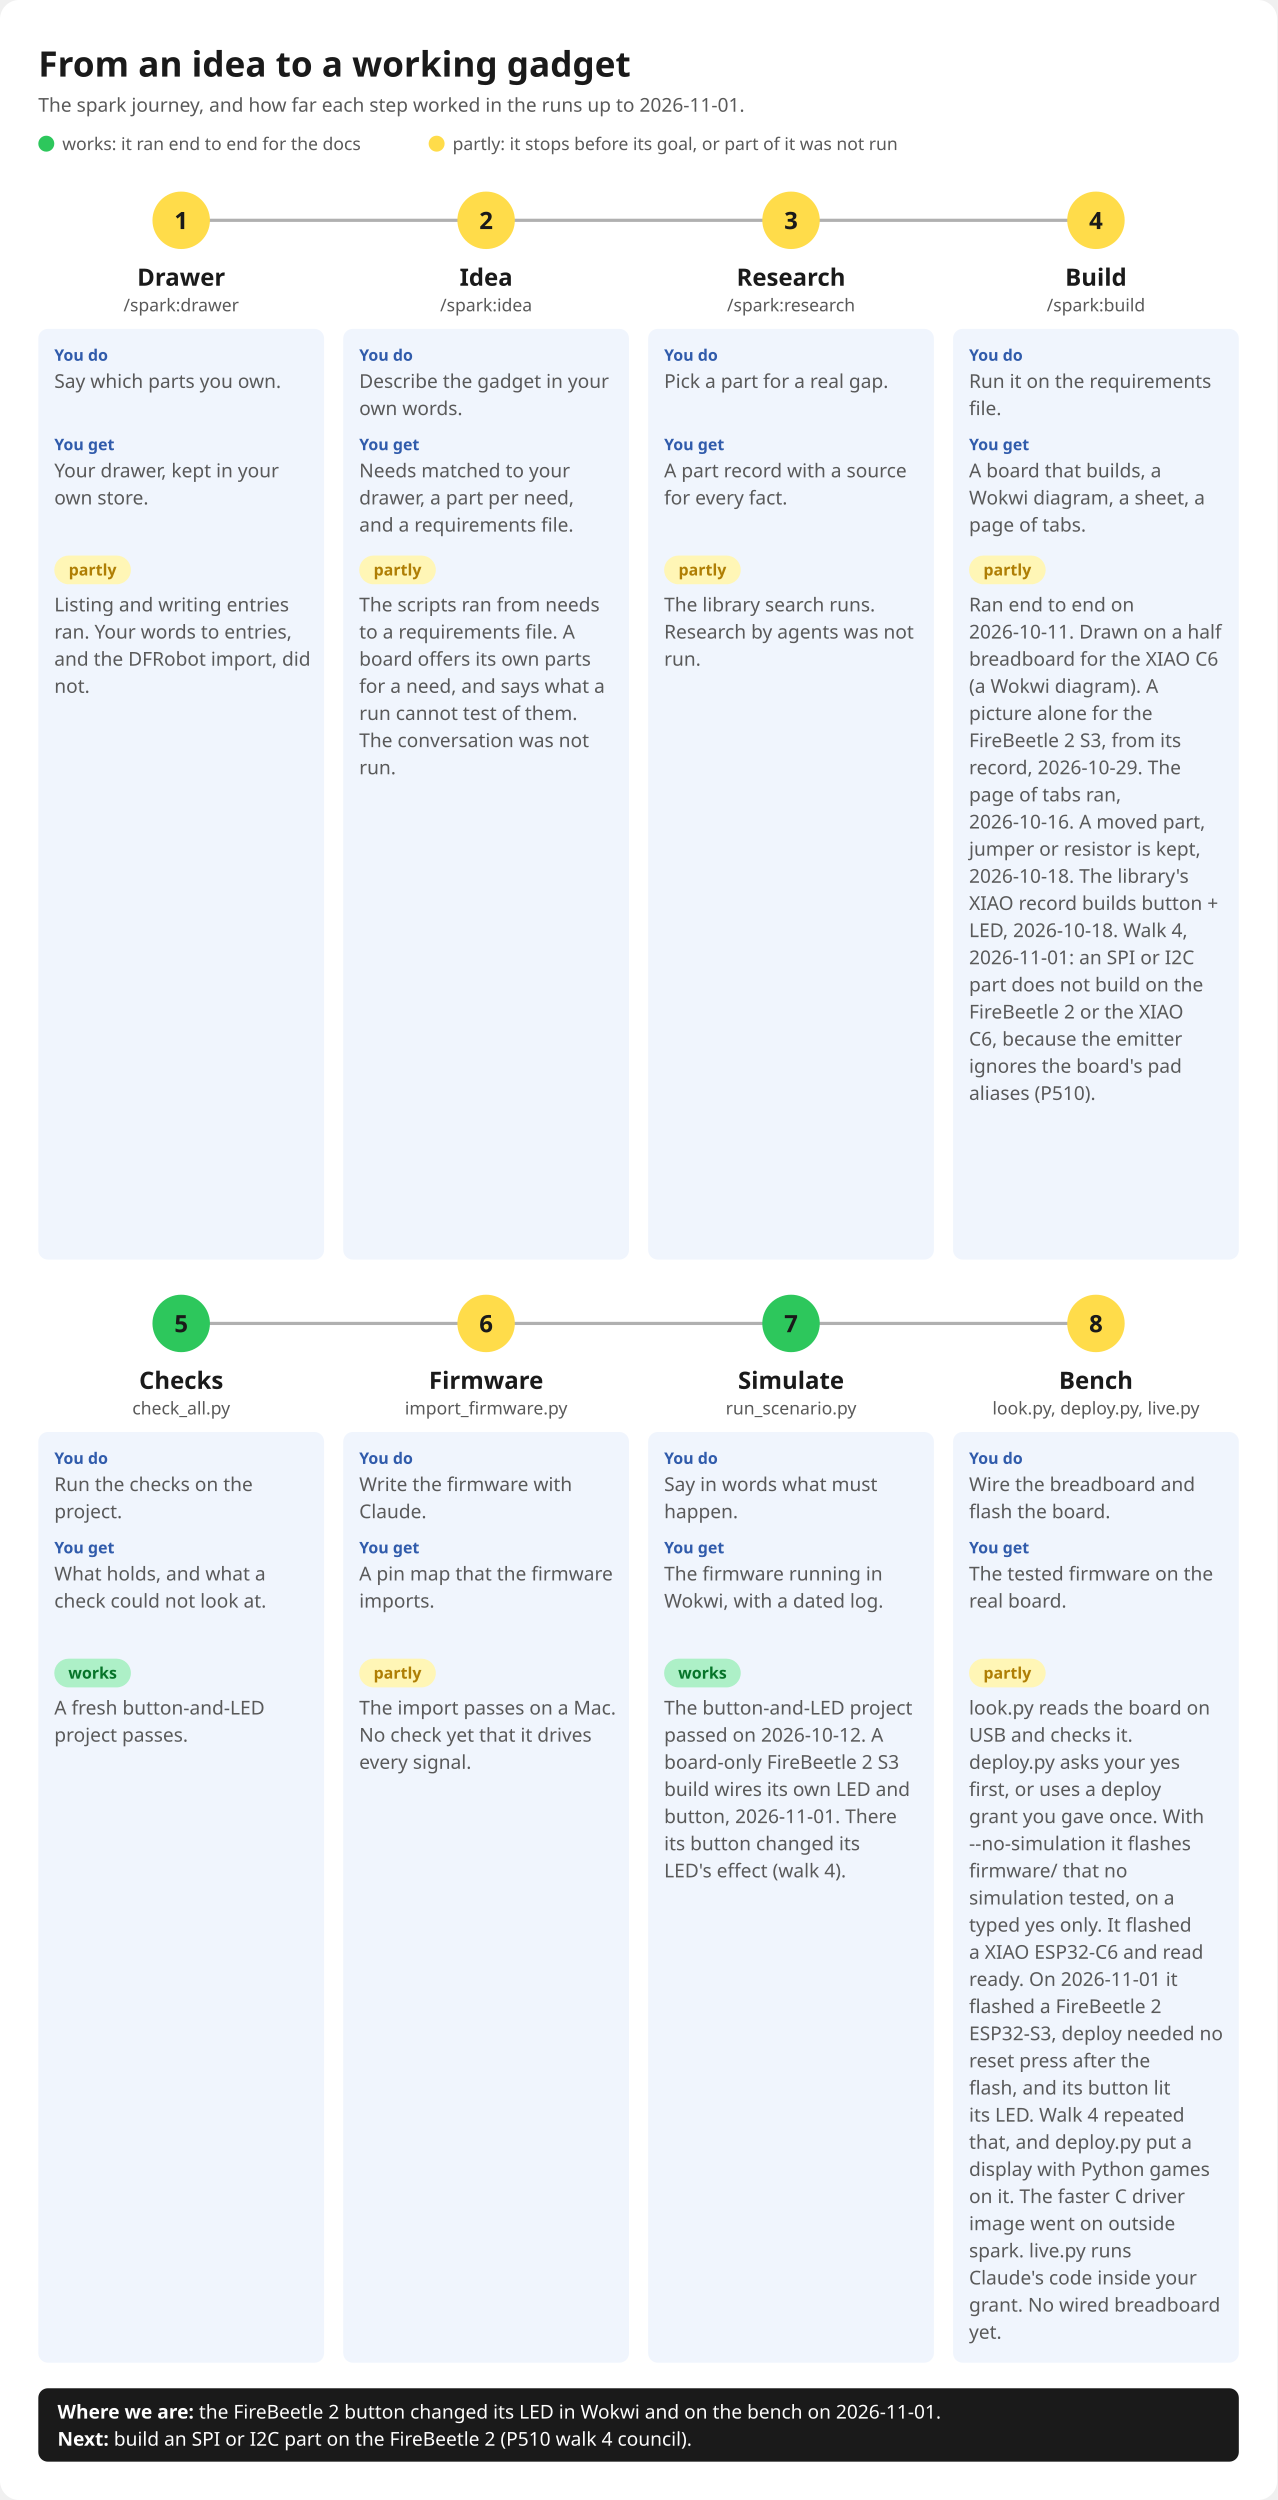
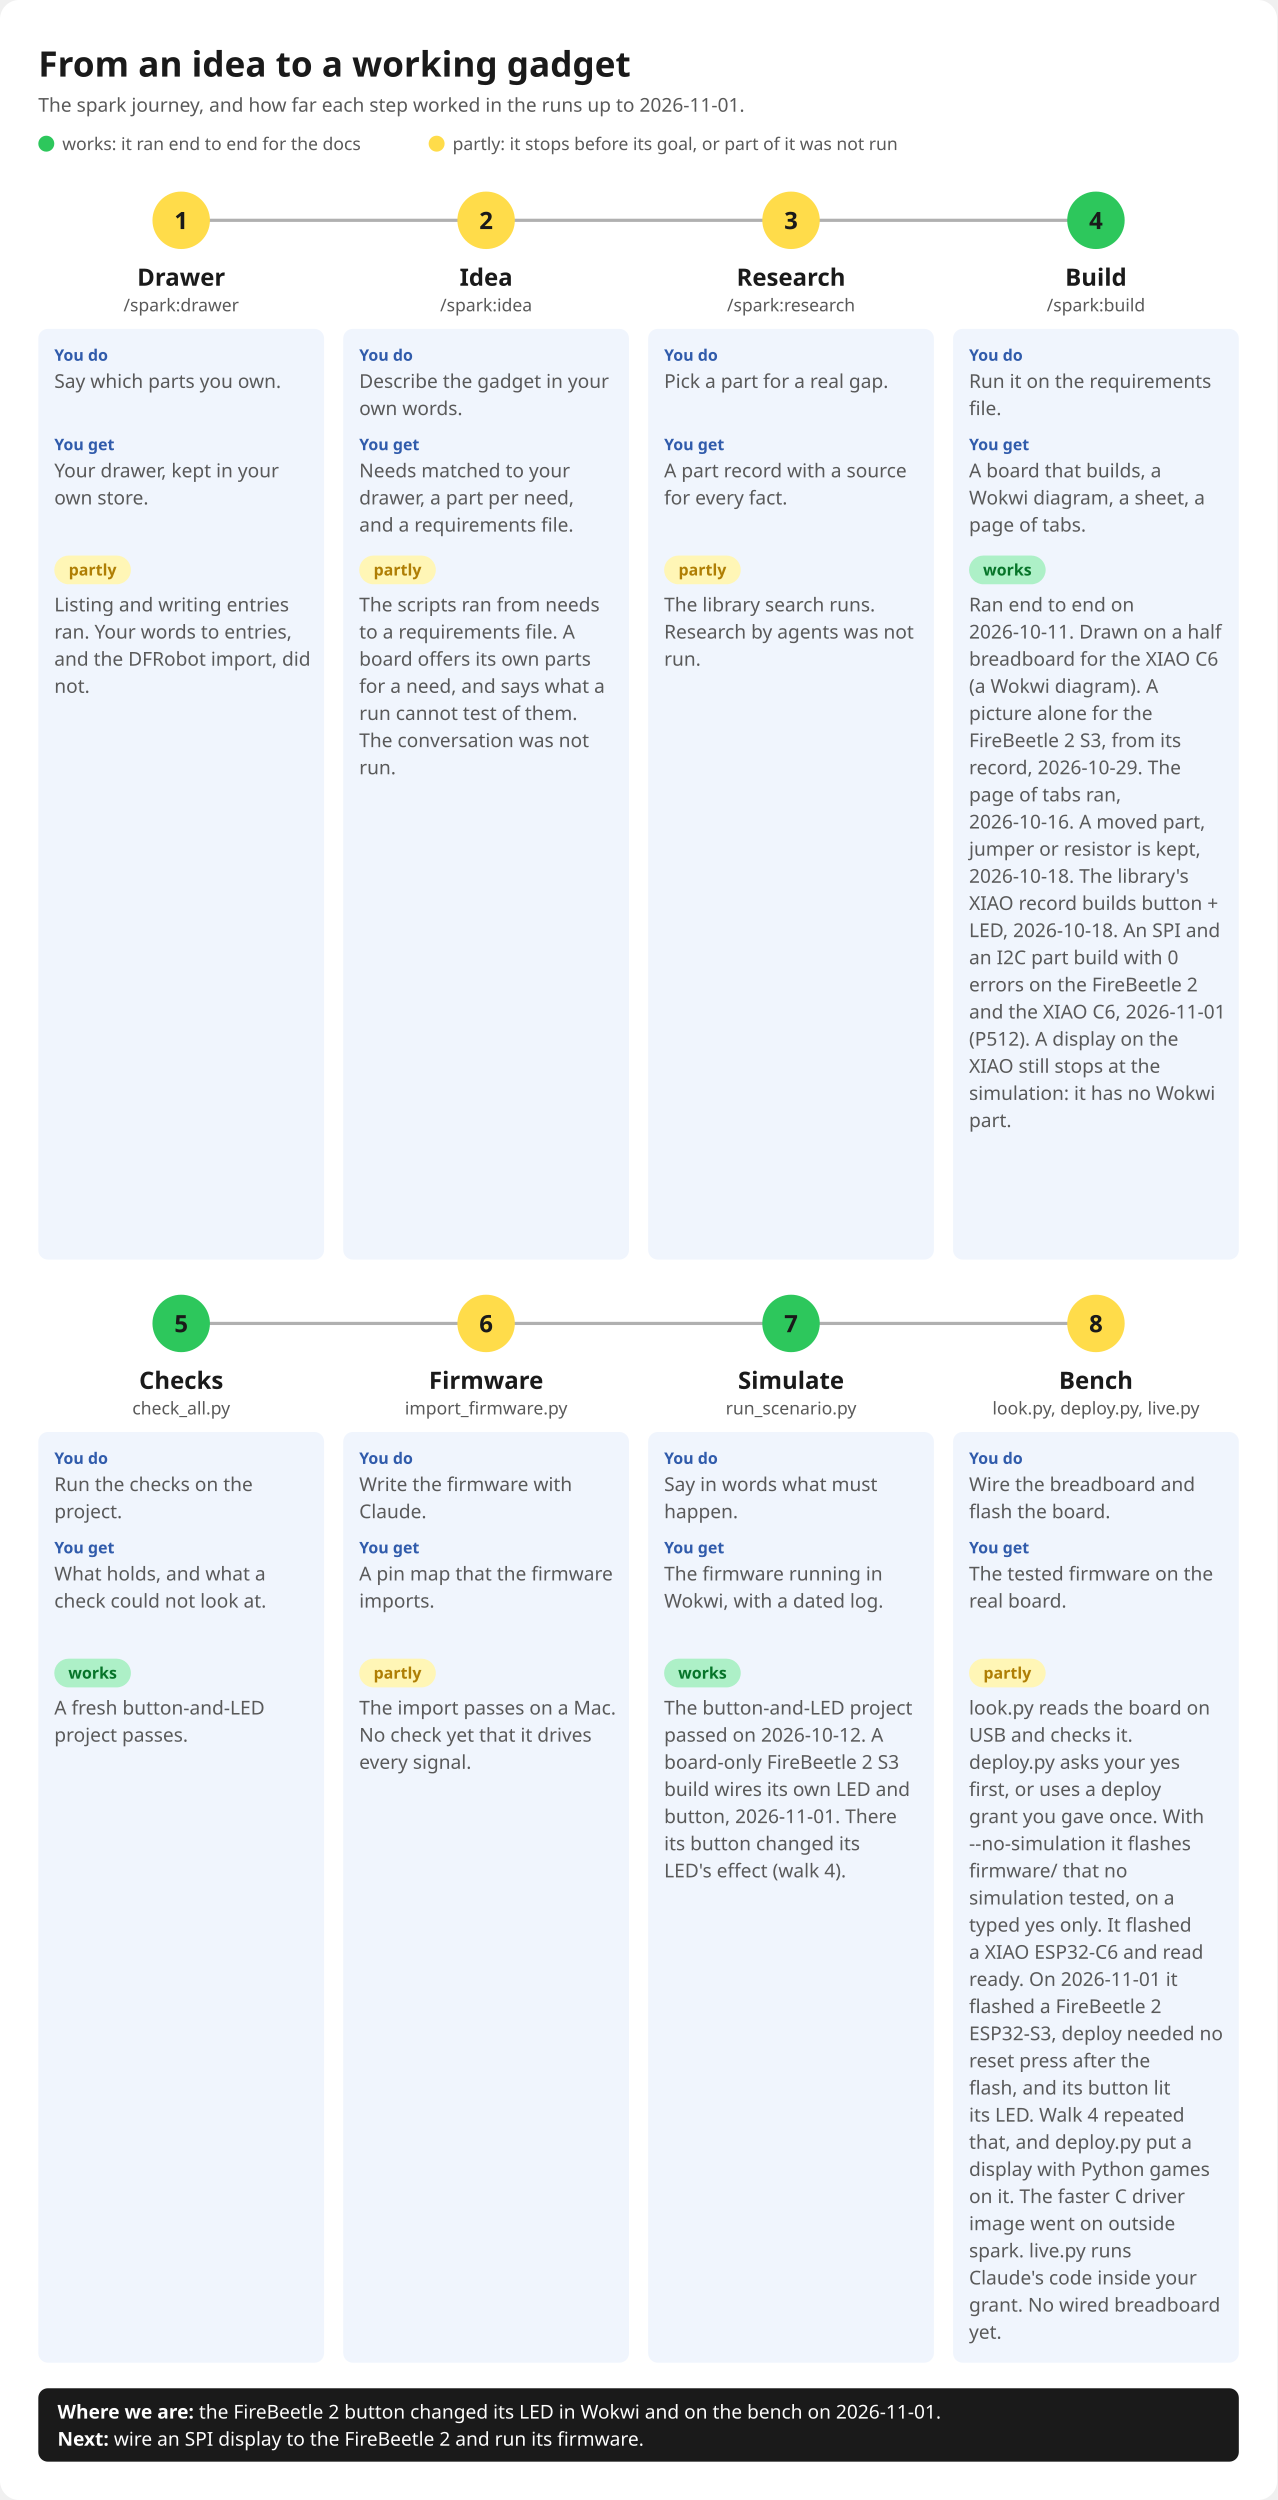
<svg xmlns="http://www.w3.org/2000/svg" viewBox="0 0 1600 3132" width="1600" height="3132" font-family="'Noto Sans', 'Helvetica Neue', Helvetica, Arial, sans-serif">
  <rect width="1600" height="3132" rx="24" fill="#ffffff" />
  <text x="48" y="96" font-size="44" font-weight="bold" fill="#1a1a1a" text-anchor="start">From an idea to a working gadget</text>
  <text x="48" y="140" font-size="24" font-weight="normal" fill="#595959" text-anchor="start">The spark journey, and how far each step worked in the runs up to 2026-11-01.</text>
  <circle cx="58" cy="180" r="10" fill="#2dc75c" />
  <text x="78" y="188" font-size="22" font-weight="normal" fill="#595959" text-anchor="start">works: it ran end to end for the docs</text>
  <circle cx="547" cy="180" r="10" fill="#ffdc4a" />
  <text x="567" y="188" font-size="22" font-weight="normal" fill="#595959" text-anchor="start">partly: it stops before its goal, or part of it was not run</text>
  <line x1="227" y1="276" x2="1373" y2="276" stroke="#b0b0b0" stroke-width="4" />
  <circle cx="227" cy="276" r="36" fill="#ffdc4a" />
  <text x="227" y="287" font-size="30" font-weight="bold" fill="#1a1a1a" text-anchor="middle">1</text>
  <text x="227" y="358" font-size="30" font-weight="bold" fill="#1a1a1a" text-anchor="middle">Drawer</text>
  <text x="227" y="390" font-size="22" font-weight="normal" fill="#595959" text-anchor="middle">/spark:drawer</text>
  <rect x="48" y="412" width="358" height="1166" rx="12" fill="#f0f5fd" />
  <text x="68" y="452" font-size="20" font-weight="bold" fill="#305bab" text-anchor="start">You do</text>
  <text x="68" y="486" font-size="24" font-weight="normal" fill="#595959" text-anchor="start">Say which parts you own.</text>
  <text x="68" y="564" font-size="20" font-weight="bold" fill="#305bab" text-anchor="start">You get</text>
  <text x="68" y="598" font-size="24" font-weight="normal" fill="#595959" text-anchor="start">Your drawer, kept in your</text>
  <text x="68" y="632" font-size="24" font-weight="normal" fill="#595959" text-anchor="start">own store.</text>
  <rect x="68" y="696" width="96" height="36" rx="18" fill="#fff6b6" />
  <text x="116" y="721" font-size="20" font-weight="bold" fill="#af7e04" text-anchor="middle">partly</text>
  <text x="68" y="766" font-size="24" font-weight="normal" fill="#595959" text-anchor="start">Listing and writing entries</text>
  <text x="68" y="800" font-size="24" font-weight="normal" fill="#595959" text-anchor="start">ran. Your words to entries,</text>
  <text x="68" y="834" font-size="24" font-weight="normal" fill="#595959" text-anchor="start">and the DFRobot import, did</text>
  <text x="68" y="868" font-size="24" font-weight="normal" fill="#595959" text-anchor="start">not.</text>
  <circle cx="609" cy="276" r="36" fill="#ffdc4a" />
  <text x="609" y="287" font-size="30" font-weight="bold" fill="#1a1a1a" text-anchor="middle">2</text>
  <text x="609" y="358" font-size="30" font-weight="bold" fill="#1a1a1a" text-anchor="middle">Idea</text>
  <text x="609" y="390" font-size="22" font-weight="normal" fill="#595959" text-anchor="middle">/spark:idea</text>
  <rect x="430" y="412" width="358" height="1166" rx="12" fill="#f0f5fd" />
  <text x="450" y="452" font-size="20" font-weight="bold" fill="#305bab" text-anchor="start">You do</text>
  <text x="450" y="486" font-size="24" font-weight="normal" fill="#595959" text-anchor="start">Describe the gadget in your</text>
  <text x="450" y="520" font-size="24" font-weight="normal" fill="#595959" text-anchor="start">own words.</text>
  <text x="450" y="564" font-size="20" font-weight="bold" fill="#305bab" text-anchor="start">You get</text>
  <text x="450" y="598" font-size="24" font-weight="normal" fill="#595959" text-anchor="start">Needs matched to your</text>
  <text x="450" y="632" font-size="24" font-weight="normal" fill="#595959" text-anchor="start">drawer, a part per need,</text>
  <text x="450" y="666" font-size="24" font-weight="normal" fill="#595959" text-anchor="start">and a requirements file.</text>
  <rect x="450" y="696" width="96" height="36" rx="18" fill="#fff6b6" />
  <text x="498" y="721" font-size="20" font-weight="bold" fill="#af7e04" text-anchor="middle">partly</text>
  <text x="450" y="766" font-size="24" font-weight="normal" fill="#595959" text-anchor="start">The scripts ran from needs</text>
  <text x="450" y="800" font-size="24" font-weight="normal" fill="#595959" text-anchor="start">to a requirements file. A</text>
  <text x="450" y="834" font-size="24" font-weight="normal" fill="#595959" text-anchor="start">board offers its own parts</text>
  <text x="450" y="868" font-size="24" font-weight="normal" fill="#595959" text-anchor="start">for a need, and says what a</text>
  <text x="450" y="902" font-size="24" font-weight="normal" fill="#595959" text-anchor="start">run cannot test of them.</text>
  <text x="450" y="936" font-size="24" font-weight="normal" fill="#595959" text-anchor="start">The conversation was not</text>
  <text x="450" y="970" font-size="24" font-weight="normal" fill="#595959" text-anchor="start">run.</text>
  <circle cx="991" cy="276" r="36" fill="#ffdc4a" />
  <text x="991" y="287" font-size="30" font-weight="bold" fill="#1a1a1a" text-anchor="middle">3</text>
  <text x="991" y="358" font-size="30" font-weight="bold" fill="#1a1a1a" text-anchor="middle">Research</text>
  <text x="991" y="390" font-size="22" font-weight="normal" fill="#595959" text-anchor="middle">/spark:research</text>
  <rect x="812" y="412" width="358" height="1166" rx="12" fill="#f0f5fd" />
  <text x="832" y="452" font-size="20" font-weight="bold" fill="#305bab" text-anchor="start">You do</text>
  <text x="832" y="486" font-size="24" font-weight="normal" fill="#595959" text-anchor="start">Pick a part for a real gap.</text>
  <text x="832" y="564" font-size="20" font-weight="bold" fill="#305bab" text-anchor="start">You get</text>
  <text x="832" y="598" font-size="24" font-weight="normal" fill="#595959" text-anchor="start">A part record with a source</text>
  <text x="832" y="632" font-size="24" font-weight="normal" fill="#595959" text-anchor="start">for every fact.</text>
  <rect x="832" y="696" width="96" height="36" rx="18" fill="#fff6b6" />
  <text x="880" y="721" font-size="20" font-weight="bold" fill="#af7e04" text-anchor="middle">partly</text>
  <text x="832" y="766" font-size="24" font-weight="normal" fill="#595959" text-anchor="start">The library search runs.</text>
  <text x="832" y="800" font-size="24" font-weight="normal" fill="#595959" text-anchor="start">Research by agents was not</text>
  <text x="832" y="834" font-size="24" font-weight="normal" fill="#595959" text-anchor="start">run.</text>
-   <circle cx="1373" cy="276" r="36" fill="#ffdc4a" />
+   <circle cx="1373" cy="276" r="36" fill="#2dc75c" />
  <text x="1373" y="287" font-size="30" font-weight="bold" fill="#1a1a1a" text-anchor="middle">4</text>
  <text x="1373" y="358" font-size="30" font-weight="bold" fill="#1a1a1a" text-anchor="middle">Build</text>
  <text x="1373" y="390" font-size="22" font-weight="normal" fill="#595959" text-anchor="middle">/spark:build</text>
  <rect x="1194" y="412" width="358" height="1166" rx="12" fill="#f0f5fd" />
  <text x="1214" y="452" font-size="20" font-weight="bold" fill="#305bab" text-anchor="start">You do</text>
  <text x="1214" y="486" font-size="24" font-weight="normal" fill="#595959" text-anchor="start">Run it on the requirements</text>
  <text x="1214" y="520" font-size="24" font-weight="normal" fill="#595959" text-anchor="start">file.</text>
  <text x="1214" y="564" font-size="20" font-weight="bold" fill="#305bab" text-anchor="start">You get</text>
  <text x="1214" y="598" font-size="24" font-weight="normal" fill="#595959" text-anchor="start">A board that builds, a</text>
  <text x="1214" y="632" font-size="24" font-weight="normal" fill="#595959" text-anchor="start">Wokwi diagram, a sheet, a</text>
  <text x="1214" y="666" font-size="24" font-weight="normal" fill="#595959" text-anchor="start">page of tabs.</text>
-   <rect x="1214" y="696" width="96" height="36" rx="18" fill="#fff6b6" />
-   <text x="1262" y="721" font-size="20" font-weight="bold" fill="#af7e04" text-anchor="middle">partly</text>
+   <rect x="1214" y="696" width="96" height="36" rx="18" fill="#adf0c7" />
+   <text x="1262" y="721" font-size="20" font-weight="bold" fill="#067429" text-anchor="middle">works</text>
  <text x="1214" y="766" font-size="24" font-weight="normal" fill="#595959" text-anchor="start">Ran end to end on</text>
  <text x="1214" y="800" font-size="24" font-weight="normal" fill="#595959" text-anchor="start">2026-10-11. Drawn on a half</text>
  <text x="1214" y="834" font-size="24" font-weight="normal" fill="#595959" text-anchor="start">breadboard for the XIAO C6</text>
  <text x="1214" y="868" font-size="24" font-weight="normal" fill="#595959" text-anchor="start">(a Wokwi diagram). A</text>
  <text x="1214" y="902" font-size="24" font-weight="normal" fill="#595959" text-anchor="start">picture alone for the</text>
  <text x="1214" y="936" font-size="24" font-weight="normal" fill="#595959" text-anchor="start">FireBeetle 2 S3, from its</text>
  <text x="1214" y="970" font-size="24" font-weight="normal" fill="#595959" text-anchor="start">record, 2026-10-29. The</text>
  <text x="1214" y="1004" font-size="24" font-weight="normal" fill="#595959" text-anchor="start">page of tabs ran,</text>
  <text x="1214" y="1038" font-size="24" font-weight="normal" fill="#595959" text-anchor="start">2026-10-16. A moved part,</text>
  <text x="1214" y="1072" font-size="24" font-weight="normal" fill="#595959" text-anchor="start">jumper or resistor is kept,</text>
  <text x="1214" y="1106" font-size="24" font-weight="normal" fill="#595959" text-anchor="start">2026-10-18. The library's</text>
  <text x="1214" y="1140" font-size="24" font-weight="normal" fill="#595959" text-anchor="start">XIAO record builds button +</text>
-   <text x="1214" y="1174" font-size="24" font-weight="normal" fill="#595959" text-anchor="start">LED, 2026-10-18. Walk 4,</text>
-   <text x="1214" y="1208" font-size="24" font-weight="normal" fill="#595959" text-anchor="start">2026-11-01: an SPI or I2C</text>
-   <text x="1214" y="1242" font-size="24" font-weight="normal" fill="#595959" text-anchor="start">part does not build on the</text>
-   <text x="1214" y="1276" font-size="24" font-weight="normal" fill="#595959" text-anchor="start">FireBeetle 2 or the XIAO</text>
-   <text x="1214" y="1310" font-size="24" font-weight="normal" fill="#595959" text-anchor="start">C6, because the emitter</text>
-   <text x="1214" y="1344" font-size="24" font-weight="normal" fill="#595959" text-anchor="start">ignores the board's pad</text>
-   <text x="1214" y="1378" font-size="24" font-weight="normal" fill="#595959" text-anchor="start">aliases (P510).</text>
+   <text x="1214" y="1174" font-size="24" font-weight="normal" fill="#595959" text-anchor="start">LED, 2026-10-18. An SPI and</text>
+   <text x="1214" y="1208" font-size="24" font-weight="normal" fill="#595959" text-anchor="start">an I2C part build with 0</text>
+   <text x="1214" y="1242" font-size="24" font-weight="normal" fill="#595959" text-anchor="start">errors on the FireBeetle 2</text>
+   <text x="1214" y="1276" font-size="24" font-weight="normal" fill="#595959" text-anchor="start">and the XIAO C6, 2026-11-01</text>
+   <text x="1214" y="1310" font-size="24" font-weight="normal" fill="#595959" text-anchor="start">(P512). A display on the</text>
+   <text x="1214" y="1344" font-size="24" font-weight="normal" fill="#595959" text-anchor="start">XIAO still stops at the</text>
+   <text x="1214" y="1378" font-size="24" font-weight="normal" fill="#595959" text-anchor="start">simulation: it has no Wokwi</text>
+   <text x="1214" y="1412" font-size="24" font-weight="normal" fill="#595959" text-anchor="start">part.</text>
  <line x1="227" y1="1658" x2="1373" y2="1658" stroke="#b0b0b0" stroke-width="4" />
  <circle cx="227" cy="1658" r="36" fill="#2dc75c" />
  <text x="227" y="1669" font-size="30" font-weight="bold" fill="#1a1a1a" text-anchor="middle">5</text>
  <text x="227" y="1740" font-size="30" font-weight="bold" fill="#1a1a1a" text-anchor="middle">Checks</text>
  <text x="227" y="1772" font-size="22" font-weight="normal" fill="#595959" text-anchor="middle">check_all.py</text>
  <rect x="48" y="1794" width="358" height="1166" rx="12" fill="#f0f5fd" />
  <text x="68" y="1834" font-size="20" font-weight="bold" fill="#305bab" text-anchor="start">You do</text>
  <text x="68" y="1868" font-size="24" font-weight="normal" fill="#595959" text-anchor="start">Run the checks on the</text>
  <text x="68" y="1902" font-size="24" font-weight="normal" fill="#595959" text-anchor="start">project.</text>
  <text x="68" y="1946" font-size="20" font-weight="bold" fill="#305bab" text-anchor="start">You get</text>
  <text x="68" y="1980" font-size="24" font-weight="normal" fill="#595959" text-anchor="start">What holds, and what a</text>
  <text x="68" y="2014" font-size="24" font-weight="normal" fill="#595959" text-anchor="start">check could not look at.</text>
  <rect x="68" y="2078" width="96" height="36" rx="18" fill="#adf0c7" />
  <text x="116" y="2103" font-size="20" font-weight="bold" fill="#067429" text-anchor="middle">works</text>
  <text x="68" y="2148" font-size="24" font-weight="normal" fill="#595959" text-anchor="start">A fresh button-and-LED</text>
  <text x="68" y="2182" font-size="24" font-weight="normal" fill="#595959" text-anchor="start">project passes.</text>
  <circle cx="609" cy="1658" r="36" fill="#ffdc4a" />
  <text x="609" y="1669" font-size="30" font-weight="bold" fill="#1a1a1a" text-anchor="middle">6</text>
  <text x="609" y="1740" font-size="30" font-weight="bold" fill="#1a1a1a" text-anchor="middle">Firmware</text>
  <text x="609" y="1772" font-size="22" font-weight="normal" fill="#595959" text-anchor="middle">import_firmware.py</text>
  <rect x="430" y="1794" width="358" height="1166" rx="12" fill="#f0f5fd" />
  <text x="450" y="1834" font-size="20" font-weight="bold" fill="#305bab" text-anchor="start">You do</text>
  <text x="450" y="1868" font-size="24" font-weight="normal" fill="#595959" text-anchor="start">Write the firmware with</text>
  <text x="450" y="1902" font-size="24" font-weight="normal" fill="#595959" text-anchor="start">Claude.</text>
  <text x="450" y="1946" font-size="20" font-weight="bold" fill="#305bab" text-anchor="start">You get</text>
  <text x="450" y="1980" font-size="24" font-weight="normal" fill="#595959" text-anchor="start">A pin map that the firmware</text>
  <text x="450" y="2014" font-size="24" font-weight="normal" fill="#595959" text-anchor="start">imports.</text>
  <rect x="450" y="2078" width="96" height="36" rx="18" fill="#fff6b6" />
  <text x="498" y="2103" font-size="20" font-weight="bold" fill="#af7e04" text-anchor="middle">partly</text>
  <text x="450" y="2148" font-size="24" font-weight="normal" fill="#595959" text-anchor="start">The import passes on a Mac.</text>
  <text x="450" y="2182" font-size="24" font-weight="normal" fill="#595959" text-anchor="start">No check yet that it drives</text>
  <text x="450" y="2216" font-size="24" font-weight="normal" fill="#595959" text-anchor="start">every signal.</text>
  <circle cx="991" cy="1658" r="36" fill="#2dc75c" />
  <text x="991" y="1669" font-size="30" font-weight="bold" fill="#1a1a1a" text-anchor="middle">7</text>
  <text x="991" y="1740" font-size="30" font-weight="bold" fill="#1a1a1a" text-anchor="middle">Simulate</text>
  <text x="991" y="1772" font-size="22" font-weight="normal" fill="#595959" text-anchor="middle">run_scenario.py</text>
  <rect x="812" y="1794" width="358" height="1166" rx="12" fill="#f0f5fd" />
  <text x="832" y="1834" font-size="20" font-weight="bold" fill="#305bab" text-anchor="start">You do</text>
  <text x="832" y="1868" font-size="24" font-weight="normal" fill="#595959" text-anchor="start">Say in words what must</text>
  <text x="832" y="1902" font-size="24" font-weight="normal" fill="#595959" text-anchor="start">happen.</text>
  <text x="832" y="1946" font-size="20" font-weight="bold" fill="#305bab" text-anchor="start">You get</text>
  <text x="832" y="1980" font-size="24" font-weight="normal" fill="#595959" text-anchor="start">The firmware running in</text>
  <text x="832" y="2014" font-size="24" font-weight="normal" fill="#595959" text-anchor="start">Wokwi, with a dated log.</text>
  <rect x="832" y="2078" width="96" height="36" rx="18" fill="#adf0c7" />
  <text x="880" y="2103" font-size="20" font-weight="bold" fill="#067429" text-anchor="middle">works</text>
  <text x="832" y="2148" font-size="24" font-weight="normal" fill="#595959" text-anchor="start">The button-and-LED project</text>
  <text x="832" y="2182" font-size="24" font-weight="normal" fill="#595959" text-anchor="start">passed on 2026-10-12. A</text>
  <text x="832" y="2216" font-size="24" font-weight="normal" fill="#595959" text-anchor="start">board-only FireBeetle 2 S3</text>
  <text x="832" y="2250" font-size="24" font-weight="normal" fill="#595959" text-anchor="start">build wires its own LED and</text>
  <text x="832" y="2284" font-size="24" font-weight="normal" fill="#595959" text-anchor="start">button, 2026-11-01. There</text>
  <text x="832" y="2318" font-size="24" font-weight="normal" fill="#595959" text-anchor="start">its button changed its</text>
  <text x="832" y="2352" font-size="24" font-weight="normal" fill="#595959" text-anchor="start">LED's effect (walk 4).</text>
  <circle cx="1373" cy="1658" r="36" fill="#ffdc4a" />
  <text x="1373" y="1669" font-size="30" font-weight="bold" fill="#1a1a1a" text-anchor="middle">8</text>
  <text x="1373" y="1740" font-size="30" font-weight="bold" fill="#1a1a1a" text-anchor="middle">Bench</text>
  <text x="1373" y="1772" font-size="22" font-weight="normal" fill="#595959" text-anchor="middle">look.py, deploy.py, live.py</text>
  <rect x="1194" y="1794" width="358" height="1166" rx="12" fill="#f0f5fd" />
  <text x="1214" y="1834" font-size="20" font-weight="bold" fill="#305bab" text-anchor="start">You do</text>
  <text x="1214" y="1868" font-size="24" font-weight="normal" fill="#595959" text-anchor="start">Wire the breadboard and</text>
  <text x="1214" y="1902" font-size="24" font-weight="normal" fill="#595959" text-anchor="start">flash the board.</text>
  <text x="1214" y="1946" font-size="20" font-weight="bold" fill="#305bab" text-anchor="start">You get</text>
  <text x="1214" y="1980" font-size="24" font-weight="normal" fill="#595959" text-anchor="start">The tested firmware on the</text>
  <text x="1214" y="2014" font-size="24" font-weight="normal" fill="#595959" text-anchor="start">real board.</text>
  <rect x="1214" y="2078" width="96" height="36" rx="18" fill="#fff6b6" />
  <text x="1262" y="2103" font-size="20" font-weight="bold" fill="#af7e04" text-anchor="middle">partly</text>
  <text x="1214" y="2148" font-size="24" font-weight="normal" fill="#595959" text-anchor="start">look.py reads the board on</text>
  <text x="1214" y="2182" font-size="24" font-weight="normal" fill="#595959" text-anchor="start">USB and checks it.</text>
  <text x="1214" y="2216" font-size="24" font-weight="normal" fill="#595959" text-anchor="start">deploy.py asks your yes</text>
  <text x="1214" y="2250" font-size="24" font-weight="normal" fill="#595959" text-anchor="start">first, or uses a deploy</text>
  <text x="1214" y="2284" font-size="24" font-weight="normal" fill="#595959" text-anchor="start">grant you gave once. With</text>
  <text x="1214" y="2318" font-size="24" font-weight="normal" fill="#595959" text-anchor="start">--no-simulation it flashes</text>
  <text x="1214" y="2352" font-size="24" font-weight="normal" fill="#595959" text-anchor="start">firmware/ that no</text>
  <text x="1214" y="2386" font-size="24" font-weight="normal" fill="#595959" text-anchor="start">simulation tested, on a</text>
  <text x="1214" y="2420" font-size="24" font-weight="normal" fill="#595959" text-anchor="start">typed yes only. It flashed</text>
  <text x="1214" y="2454" font-size="24" font-weight="normal" fill="#595959" text-anchor="start">a XIAO ESP32-C6 and read</text>
  <text x="1214" y="2488" font-size="24" font-weight="normal" fill="#595959" text-anchor="start">ready. On 2026-11-01 it</text>
  <text x="1214" y="2522" font-size="24" font-weight="normal" fill="#595959" text-anchor="start">flashed a FireBeetle 2</text>
  <text x="1214" y="2556" font-size="24" font-weight="normal" fill="#595959" text-anchor="start">ESP32-S3, deploy needed no</text>
  <text x="1214" y="2590" font-size="24" font-weight="normal" fill="#595959" text-anchor="start">reset press after the</text>
  <text x="1214" y="2624" font-size="24" font-weight="normal" fill="#595959" text-anchor="start">flash, and its button lit</text>
  <text x="1214" y="2658" font-size="24" font-weight="normal" fill="#595959" text-anchor="start">its LED. Walk 4 repeated</text>
  <text x="1214" y="2692" font-size="24" font-weight="normal" fill="#595959" text-anchor="start">that, and deploy.py put a</text>
  <text x="1214" y="2726" font-size="24" font-weight="normal" fill="#595959" text-anchor="start">display with Python games</text>
  <text x="1214" y="2760" font-size="24" font-weight="normal" fill="#595959" text-anchor="start">on it. The faster C driver</text>
  <text x="1214" y="2794" font-size="24" font-weight="normal" fill="#595959" text-anchor="start">image went on outside</text>
  <text x="1214" y="2828" font-size="24" font-weight="normal" fill="#595959" text-anchor="start">spark. live.py runs</text>
  <text x="1214" y="2862" font-size="24" font-weight="normal" fill="#595959" text-anchor="start">Claude's code inside your</text>
  <text x="1214" y="2896" font-size="24" font-weight="normal" fill="#595959" text-anchor="start">grant. No wired breadboard</text>
  <text x="1214" y="2930" font-size="24" font-weight="normal" fill="#595959" text-anchor="start">yet.</text>
  <rect x="48" y="2992" width="1504" height="92" rx="12" fill="#1a1a1a" />
  <text x="72" y="3030" font-size="24" fill="#ffffff">
    <tspan font-weight="bold">Where we are:</tspan> the FireBeetle 2 button changed its LED in Wokwi and on the bench on 2026-11-01.</text>
  <text x="72" y="3064" font-size="24" fill="#ffffff">
-     <tspan font-weight="bold">Next:</tspan> build an SPI or I2C part on the FireBeetle 2 (P510 walk 4 council).</text>
+     <tspan font-weight="bold">Next:</tspan> wire an SPI display to the FireBeetle 2 and run its firmware.</text>
</svg>
